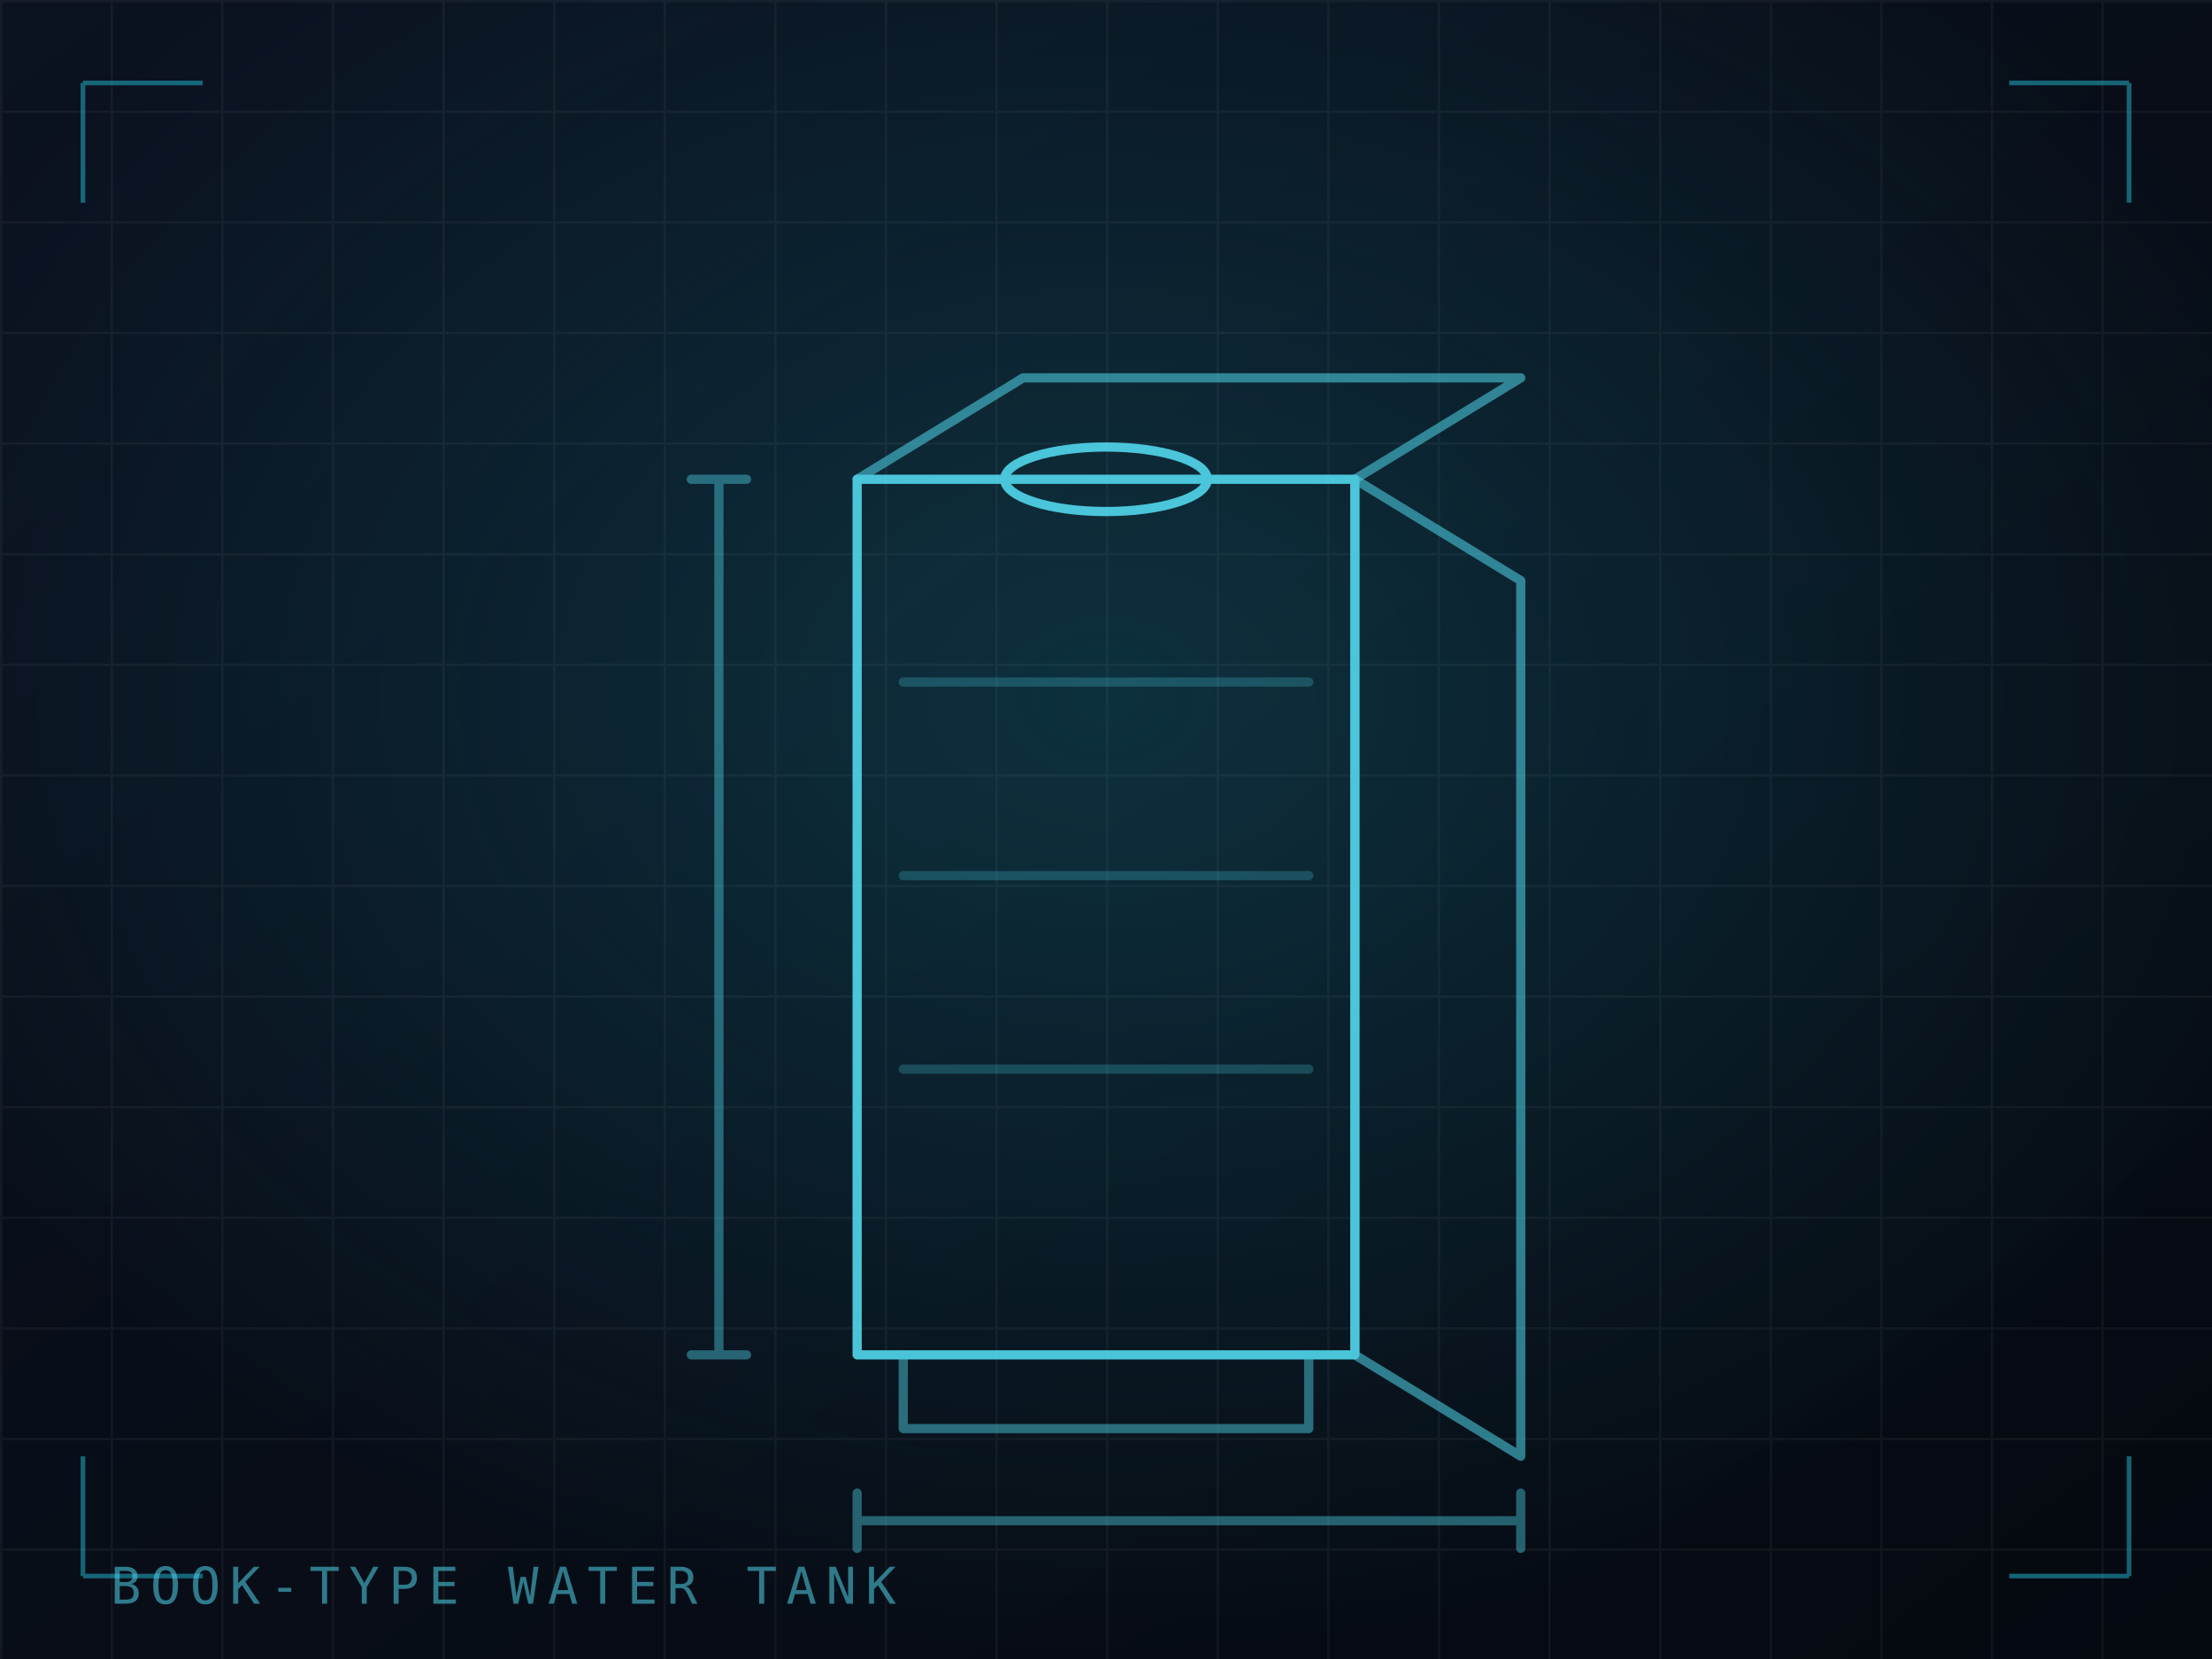
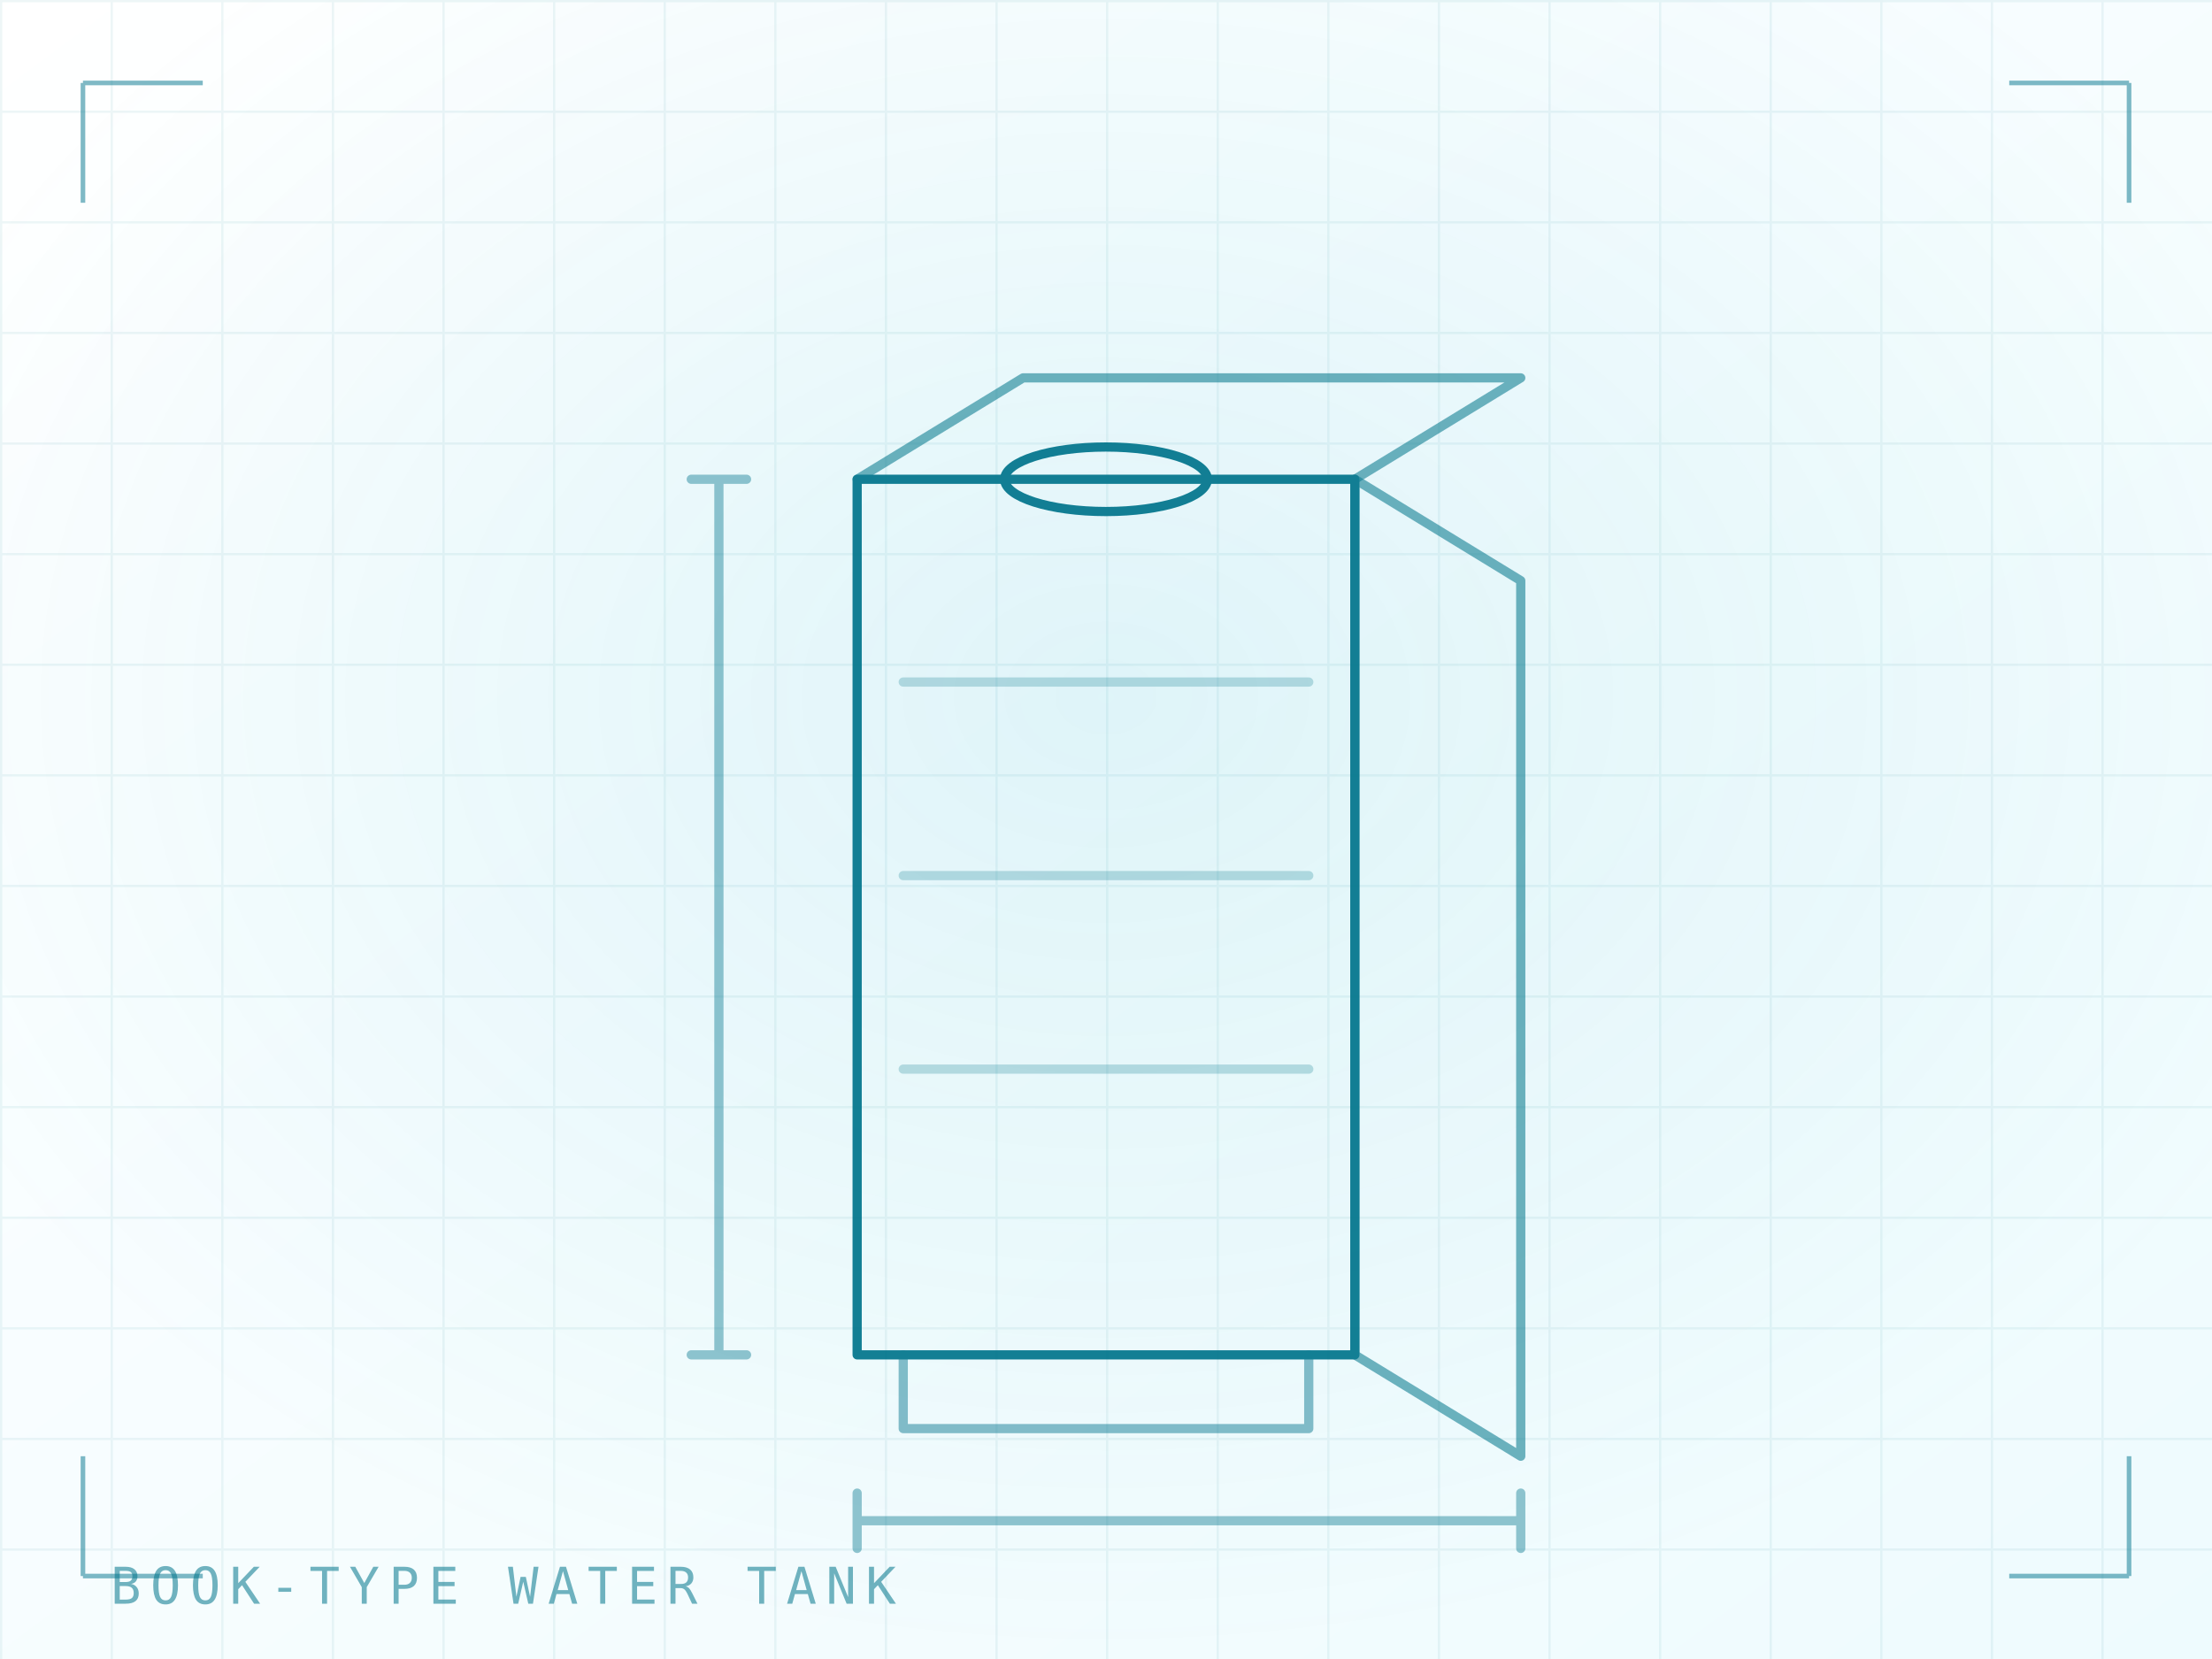
<svg xmlns="http://www.w3.org/2000/svg" viewBox="0 0 480 360" width="480" height="360" role="img" aria-label="BOOK-TYPE WATER TANK">
  <defs>
    <linearGradient id="bg-g11" x1="0" y1="0" x2="1" y2="1">
-       <stop offset="0" stop-color="#0b1220" />
-       <stop offset="1" stop-color="#050910" />
+       <stop offset="0" stop-color="#ffffff" />
+       <stop offset="1" stop-color="#eefbfe" />
    </linearGradient>
    <radialGradient id="glow-g11" cx="50%" cy="42%" r="58%">
-       <stop offset="0" stop-color="#22bcd6" stop-opacity=".2" />
-       <stop offset="1" stop-color="#22bcd6" stop-opacity="0" />
+       <stop offset="0" stop-color="#00a6c0" stop-opacity=".10" />
+       <stop offset="1" stop-color="#00a6c0" stop-opacity="0" />
    </radialGradient>
    <pattern id="grid-g11" width="24" height="24" patternUnits="userSpaceOnUse">
-       <path d="M24 0H0v24" fill="none" stroke="#ffffff" stroke-opacity=".045" stroke-width="1" />
+       <path d="M24 0H0v24" fill="none" stroke="#00748b" stroke-opacity=".07" stroke-width="1" />
    </pattern>
  </defs>
  <rect width="480" height="360" fill="url(#bg-g11)" />
  <rect width="480" height="360" fill="url(#grid-g11)" />
  <rect width="480" height="360" fill="url(#glow-g11)" />
-   <g fill="none" stroke="#4fd3e8" stroke-width="2" stroke-linecap="round" stroke-linejoin="round" opacity=".92">
+   <g fill="none" stroke="#00748b" stroke-width="2" stroke-linecap="round" stroke-linejoin="round" opacity=".92">
    <path d="M186 104h108v190H186z" />
    <path d="M294 104l36 22v190l-36-22z" opacity=".6" />
    <path d="M186 104l36-22h108l-36 22" opacity=".6" />
    <ellipse cx="240" cy="104" rx="22" ry="7" />
    <path d="M196 148h88M196 190h88M196 232h88" opacity=".26" />
    <path d="M196 294v16h88v-16" opacity=".5" />
    <path d="M156 104v190M150 104h12M150 294h12" opacity=".45" />
    <path d="M186 330h144M186 324v12M330 324v12" opacity=".45" />
  </g>
-   <g fill="none" stroke="#22bcd6" stroke-width="1" opacity=".5">
+   <g fill="none" stroke="#00748b" stroke-width="1" opacity=".5">
    <path d="M18 18h26M18 18v26M462 18h-26M462 18v26M18 342h26M18 342v-26M462 342h-26M462 342v-26" />
  </g>
-   <text x="24" y="348" fill="#4fd3e8" fill-opacity=".55" font-family="ui-monospace, monospace" font-size="11" letter-spacing="2">BOOK-TYPE WATER TANK</text>
+   <text x="24" y="348" fill="#00748b" fill-opacity=".55" font-family="ui-monospace, monospace" font-size="11" letter-spacing="2">BOOK-TYPE WATER TANK</text>
</svg>
